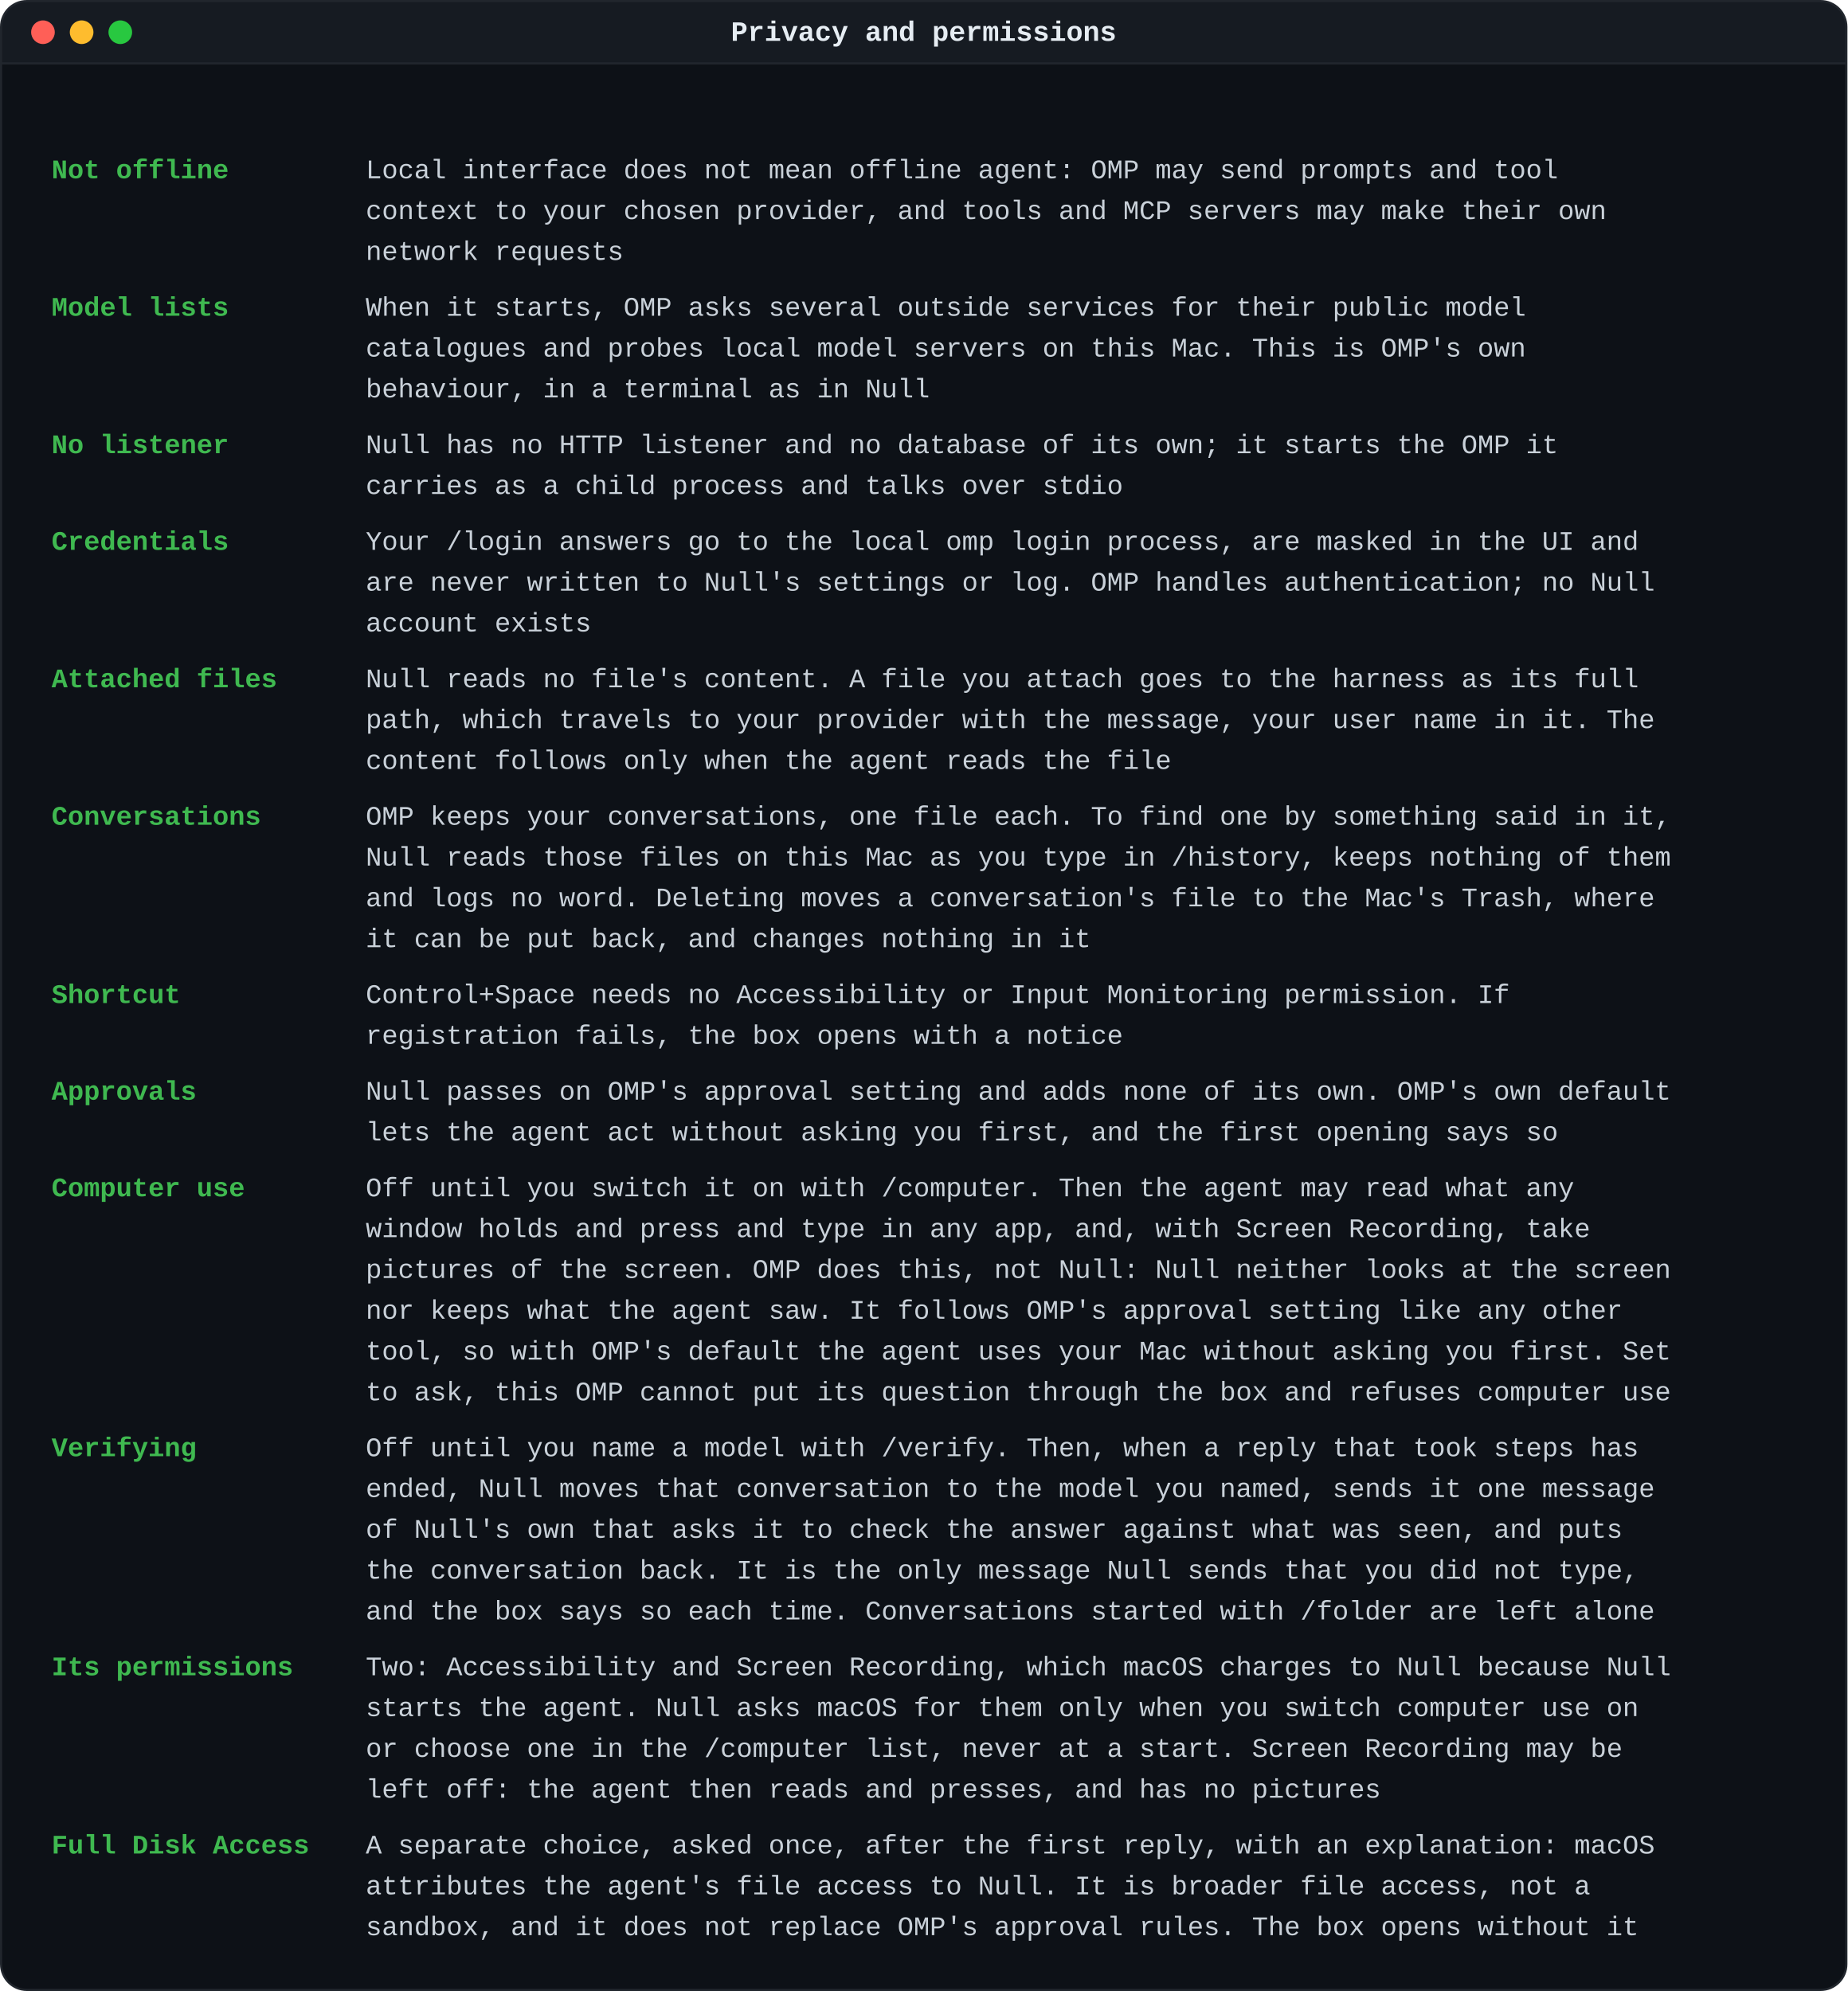
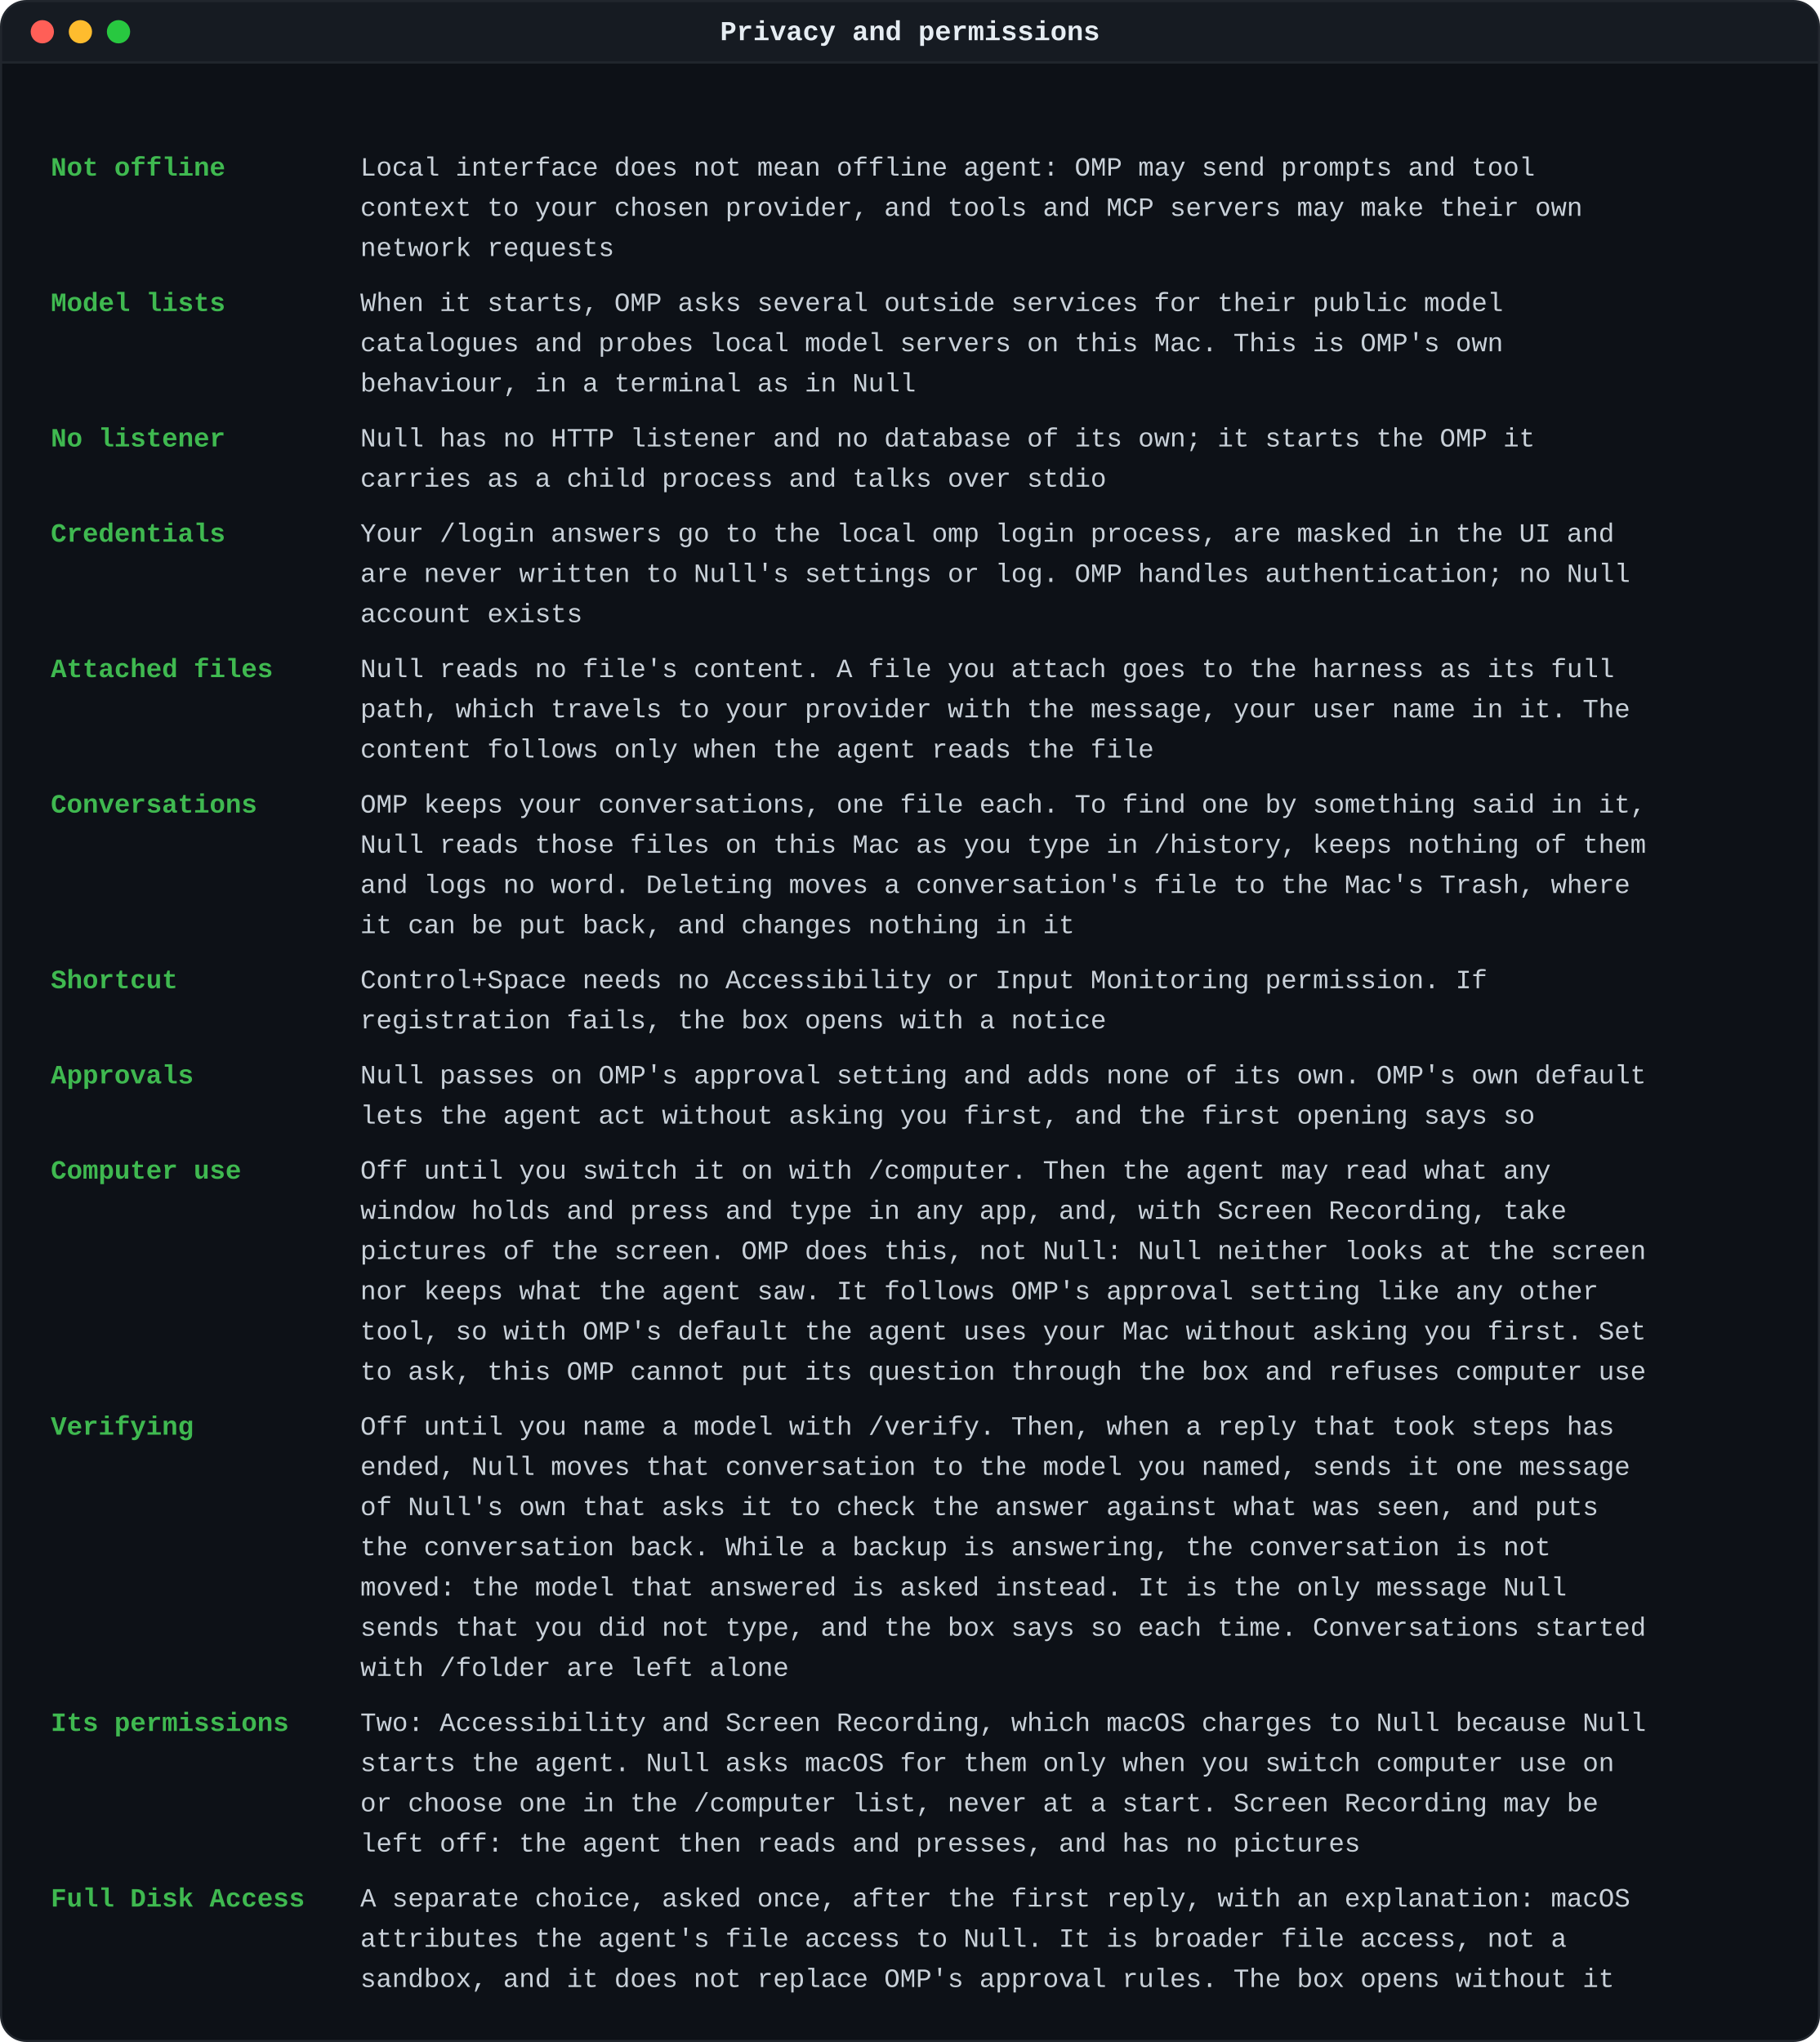
- <svg xmlns="http://www.w3.org/2000/svg" viewBox="0 0 860 927" width="860" height="927" fill="none" role="img" aria-label="Privacy and permissions. Not offline: Local interface does not mean offline agent: OMP may send prompts and tool context to your chosen provider, and tools and MCP servers may make their own network requests Model lists: When it starts, OMP asks several outside services for their public model catalogues and probes local model servers on this Mac. This is OMP's own behaviour, in a terminal as in Null No listener: Null has no HTTP listener and no database of its own; it starts the OMP it carries as a child process and talks over stdio Credentials: Your /login answers go to the local omp login process, are masked in the UI and are never written to Null's settings or log. OMP handles authentication; no Null account exists Attached files: Null reads no file's content. A file you attach goes to the harness as its full path, which travels to your provider with the message, your user name in it. The content follows only when the agent reads the file Conversations: OMP keeps your conversations, one file each. To find one by something said in it, Null reads those files on this Mac as you type in /history, keeps nothing of them and logs no word. Deleting moves a conversation's file to the Mac's Trash, where it can be put back, and changes nothing in it Shortcut: Control+Space needs no Accessibility or Input Monitoring permission. If registration fails, the box opens with a notice Approvals: Null passes on OMP's approval setting and adds none of its own. OMP's own default lets the agent act without asking you first, and the first opening says so Computer use: Off until you switch it on with /computer. Then the agent may read what any window holds and press and type in any app, and, with Screen Recording, take pictures of the screen. OMP does this, not Null: Null neither looks at the screen nor keeps what the agent saw. It follows OMP's approval setting like any other tool, so with OMP's default the agent uses your Mac without asking you first. Set to ask, this OMP cannot put its question through the box and refuses computer use Verifying: Off until you name a model with /verify. Then, when a reply that took steps has ended, Null moves that conversation to the model you named, sends it one message of Null's own that asks it to check the answer against what was seen, and puts the conversation back. It is the only message Null sends that you did not type, and the box says so each time. Conversations started with /folder are left alone Its permissions: Two: Accessibility and Screen Recording, which macOS charges to Null because Null starts the agent. Null asks macOS for them only when you switch computer use on or choose one in the /computer list, never at a start. Screen Recording may be left off: the agent then reads and presses, and has no pictures Full Disk Access: A separate choice, asked once, after the first reply, with an explanation: macOS attributes the agent's file access to Null. It is broader file access, not a sandbox, and it does not replace OMP's approval rules. The box opens without it">
+ <svg xmlns="http://www.w3.org/2000/svg" viewBox="0 0 860 965" width="860" height="965" fill="none" role="img" aria-label="Privacy and permissions. Not offline: Local interface does not mean offline agent: OMP may send prompts and tool context to your chosen provider, and tools and MCP servers may make their own network requests Model lists: When it starts, OMP asks several outside services for their public model catalogues and probes local model servers on this Mac. This is OMP's own behaviour, in a terminal as in Null No listener: Null has no HTTP listener and no database of its own; it starts the OMP it carries as a child process and talks over stdio Credentials: Your /login answers go to the local omp login process, are masked in the UI and are never written to Null's settings or log. OMP handles authentication; no Null account exists Attached files: Null reads no file's content. A file you attach goes to the harness as its full path, which travels to your provider with the message, your user name in it. The content follows only when the agent reads the file Conversations: OMP keeps your conversations, one file each. To find one by something said in it, Null reads those files on this Mac as you type in /history, keeps nothing of them and logs no word. Deleting moves a conversation's file to the Mac's Trash, where it can be put back, and changes nothing in it Shortcut: Control+Space needs no Accessibility or Input Monitoring permission. If registration fails, the box opens with a notice Approvals: Null passes on OMP's approval setting and adds none of its own. OMP's own default lets the agent act without asking you first, and the first opening says so Computer use: Off until you switch it on with /computer. Then the agent may read what any window holds and press and type in any app, and, with Screen Recording, take pictures of the screen. OMP does this, not Null: Null neither looks at the screen nor keeps what the agent saw. It follows OMP's approval setting like any other tool, so with OMP's default the agent uses your Mac without asking you first. Set to ask, this OMP cannot put its question through the box and refuses computer use Verifying: Off until you name a model with /verify. Then, when a reply that took steps has ended, Null moves that conversation to the model you named, sends it one message of Null's own that asks it to check the answer against what was seen, and puts the conversation back. While a backup is answering, the conversation is not moved: the model that answered is asked instead. It is the only message Null sends that you did not type, and the box says so each time. Conversations started with /folder are left alone Its permissions: Two: Accessibility and Screen Recording, which macOS charges to Null because Null starts the agent. Null asks macOS for them only when you switch computer use on or choose one in the /computer list, never at a start. Screen Recording may be left off: the agent then reads and presses, and has no pictures Full Disk Access: A separate choice, asked once, after the first reply, with an explanation: macOS attributes the agent's file access to Null. It is broader file access, not a sandbox, and it does not replace OMP's approval rules. The box opens without it">
  <style>
    text { font-family: ui-monospace,SFMono-Regular,'SF Mono',Menlo,Consolas,'Liberation Mono',monospace; }
    .rise { animation: rise .35s ease-out both; }
    .fade { animation: fade .4s ease-out both; }
    .blink { animation: blink 1.1s steps(1) infinite; }
    @keyframes rise { from { opacity: 0; transform: translateY(4px); } }
    @keyframes fade { from { opacity: 0; } }
    @keyframes blink { 50% { opacity: 0; } }
    @keyframes hold { 0%, 99.9% { opacity: 1; } 100% { opacity: 0; } }
    @media (prefers-reduced-motion: reduce) { * { animation: none !important; } }
  </style>
  <clipPath id="win">
-     <rect x="0.5" y="0.5" width="859" height="926" rx="12" />
+     <rect x="0.5" y="0.5" width="859" height="964" rx="12" />
  </clipPath>
  <g clip-path="url(#win)">
-     <rect width="860" height="927" fill="#0D1117" />
+     <rect width="860" height="965" fill="#0D1117" />
    <rect width="860" height="30" fill="#161B22" />
    <path d="M0 29.5H860" stroke="#21262D" />
    <circle cx="20" cy="15.0" r="5.5" fill="#FF5F57" />
    <circle cx="38" cy="15.0" r="5.5" fill="#FEBC2E" />
    <circle cx="56" cy="15.0" r="5.5" fill="#28C840" />
    <text x="430.0" y="19.0" font-size="13" font-weight="600" fill="#E6EDF3" text-anchor="middle">Privacy and permissions</text>
    <text x="24" y="83.0" font-size="12.5" font-weight="700" fill="#3FB950">Not offline</text>
    <text x="170.25" y="83.0" font-size="12.5" fill="#C9D1D9">Local interface does not mean offline agent: OMP may send prompts and tool</text>
    <text x="170.25" y="102.0" font-size="12.5" fill="#C9D1D9">context to your chosen provider, and tools and MCP servers may make their own</text>
    <text x="170.25" y="121.0" font-size="12.5" fill="#C9D1D9">network requests</text>
    <text x="24" y="147.0" font-size="12.5" font-weight="700" fill="#3FB950">Model lists</text>
    <text x="170.25" y="147.0" font-size="12.5" fill="#C9D1D9">When it starts, OMP asks several outside services for their public model</text>
    <text x="170.25" y="166.0" font-size="12.5" fill="#C9D1D9">catalogues and probes local model servers on this Mac. This is OMP's own</text>
    <text x="170.25" y="185.0" font-size="12.5" fill="#C9D1D9">behaviour, in a terminal as in Null</text>
    <text x="24" y="211.0" font-size="12.5" font-weight="700" fill="#3FB950">No listener</text>
    <text x="170.25" y="211.0" font-size="12.5" fill="#C9D1D9">Null has no HTTP listener and no database of its own; it starts the OMP it</text>
    <text x="170.25" y="230.0" font-size="12.5" fill="#C9D1D9">carries as a child process and talks over stdio</text>
    <text x="24" y="256.0" font-size="12.5" font-weight="700" fill="#3FB950">Credentials</text>
    <text x="170.25" y="256.0" font-size="12.5" fill="#C9D1D9">Your /login answers go to the local omp login process, are masked in the UI and</text>
    <text x="170.25" y="275.0" font-size="12.5" fill="#C9D1D9">are never written to Null's settings or log. OMP handles authentication; no Null</text>
    <text x="170.25" y="294.0" font-size="12.5" fill="#C9D1D9">account exists</text>
    <text x="24" y="320.0" font-size="12.5" font-weight="700" fill="#3FB950">Attached files</text>
    <text x="170.25" y="320.0" font-size="12.5" fill="#C9D1D9">Null reads no file's content. A file you attach goes to the harness as its full</text>
    <text x="170.25" y="339.0" font-size="12.5" fill="#C9D1D9">path, which travels to your provider with the message, your user name in it. The</text>
    <text x="170.25" y="358.0" font-size="12.5" fill="#C9D1D9">content follows only when the agent reads the file</text>
    <text x="24" y="384.0" font-size="12.5" font-weight="700" fill="#3FB950">Conversations</text>
    <text x="170.25" y="384.0" font-size="12.5" fill="#C9D1D9">OMP keeps your conversations, one file each. To find one by something said in it,</text>
    <text x="170.25" y="403.0" font-size="12.5" fill="#C9D1D9">Null reads those files on this Mac as you type in /history, keeps nothing of them</text>
    <text x="170.25" y="422.0" font-size="12.5" fill="#C9D1D9">and logs no word. Deleting moves a conversation's file to the Mac's Trash, where</text>
    <text x="170.25" y="441.0" font-size="12.5" fill="#C9D1D9">it can be put back, and changes nothing in it</text>
    <text x="24" y="467.0" font-size="12.5" font-weight="700" fill="#3FB950">Shortcut</text>
    <text x="170.25" y="467.0" font-size="12.5" fill="#C9D1D9">Control+Space needs no Accessibility or Input Monitoring permission. If</text>
    <text x="170.25" y="486.0" font-size="12.5" fill="#C9D1D9">registration fails, the box opens with a notice</text>
    <text x="24" y="512.0" font-size="12.5" font-weight="700" fill="#3FB950">Approvals</text>
    <text x="170.25" y="512.0" font-size="12.5" fill="#C9D1D9">Null passes on OMP's approval setting and adds none of its own. OMP's own default</text>
    <text x="170.25" y="531.0" font-size="12.5" fill="#C9D1D9">lets the agent act without asking you first, and the first opening says so</text>
    <text x="24" y="557.0" font-size="12.5" font-weight="700" fill="#3FB950">Computer use</text>
    <text x="170.25" y="557.0" font-size="12.5" fill="#C9D1D9">Off until you switch it on with /computer. Then the agent may read what any</text>
    <text x="170.25" y="576.0" font-size="12.5" fill="#C9D1D9">window holds and press and type in any app, and, with Screen Recording, take</text>
    <text x="170.25" y="595.0" font-size="12.5" fill="#C9D1D9">pictures of the screen. OMP does this, not Null: Null neither looks at the screen</text>
    <text x="170.25" y="614.0" font-size="12.5" fill="#C9D1D9">nor keeps what the agent saw. It follows OMP's approval setting like any other</text>
    <text x="170.25" y="633.0" font-size="12.5" fill="#C9D1D9">tool, so with OMP's default the agent uses your Mac without asking you first. Set</text>
    <text x="170.25" y="652.0" font-size="12.5" fill="#C9D1D9">to ask, this OMP cannot put its question through the box and refuses computer use</text>
    <text x="24" y="678.0" font-size="12.5" font-weight="700" fill="#3FB950">Verifying</text>
    <text x="170.25" y="678.0" font-size="12.5" fill="#C9D1D9">Off until you name a model with /verify. Then, when a reply that took steps has</text>
    <text x="170.25" y="697.0" font-size="12.5" fill="#C9D1D9">ended, Null moves that conversation to the model you named, sends it one message</text>
    <text x="170.25" y="716.0" font-size="12.5" fill="#C9D1D9">of Null's own that asks it to check the answer against what was seen, and puts</text>
-     <text x="170.25" y="735.0" font-size="12.5" fill="#C9D1D9">the conversation back. It is the only message Null sends that you did not type,</text>
-     <text x="170.25" y="754.0" font-size="12.5" fill="#C9D1D9">and the box says so each time. Conversations started with /folder are left alone</text>
-     <text x="24" y="780.0" font-size="12.5" font-weight="700" fill="#3FB950">Its permissions</text>
-     <text x="170.25" y="780.0" font-size="12.5" fill="#C9D1D9">Two: Accessibility and Screen Recording, which macOS charges to Null because Null</text>
-     <text x="170.25" y="799.0" font-size="12.5" fill="#C9D1D9">starts the agent. Null asks macOS for them only when you switch computer use on</text>
-     <text x="170.25" y="818.0" font-size="12.5" fill="#C9D1D9">or choose one in the /computer list, never at a start. Screen Recording may be</text>
-     <text x="170.25" y="837.0" font-size="12.5" fill="#C9D1D9">left off: the agent then reads and presses, and has no pictures</text>
-     <text x="24" y="863.0" font-size="12.5" font-weight="700" fill="#3FB950">Full Disk Access</text>
-     <text x="170.25" y="863.0" font-size="12.5" fill="#C9D1D9">A separate choice, asked once, after the first reply, with an explanation: macOS</text>
-     <text x="170.25" y="882.0" font-size="12.5" fill="#C9D1D9">attributes the agent's file access to Null. It is broader file access, not a</text>
-     <text x="170.25" y="901.0" font-size="12.5" fill="#C9D1D9">sandbox, and it does not replace OMP's approval rules. The box opens without it</text>
+     <text x="170.25" y="735.0" font-size="12.5" fill="#C9D1D9">the conversation back. While a backup is answering, the conversation is not</text>
+     <text x="170.25" y="754.0" font-size="12.5" fill="#C9D1D9">moved: the model that answered is asked instead. It is the only message Null</text>
+     <text x="170.25" y="773.0" font-size="12.5" fill="#C9D1D9">sends that you did not type, and the box says so each time. Conversations started</text>
+     <text x="170.25" y="792.0" font-size="12.5" fill="#C9D1D9">with /folder are left alone</text>
+     <text x="24" y="818.0" font-size="12.5" font-weight="700" fill="#3FB950">Its permissions</text>
+     <text x="170.25" y="818.0" font-size="12.5" fill="#C9D1D9">Two: Accessibility and Screen Recording, which macOS charges to Null because Null</text>
+     <text x="170.25" y="837.0" font-size="12.5" fill="#C9D1D9">starts the agent. Null asks macOS for them only when you switch computer use on</text>
+     <text x="170.25" y="856.0" font-size="12.5" fill="#C9D1D9">or choose one in the /computer list, never at a start. Screen Recording may be</text>
+     <text x="170.25" y="875.0" font-size="12.5" fill="#C9D1D9">left off: the agent then reads and presses, and has no pictures</text>
+     <text x="24" y="901.0" font-size="12.5" font-weight="700" fill="#3FB950">Full Disk Access</text>
+     <text x="170.25" y="901.0" font-size="12.5" fill="#C9D1D9">A separate choice, asked once, after the first reply, with an explanation: macOS</text>
+     <text x="170.25" y="920.0" font-size="12.5" fill="#C9D1D9">attributes the agent's file access to Null. It is broader file access, not a</text>
+     <text x="170.25" y="939.0" font-size="12.5" fill="#C9D1D9">sandbox, and it does not replace OMP's approval rules. The box opens without it</text>
  </g>
-   <rect x="0.5" y="0.5" width="859" height="926" rx="12" stroke="#21262D" />
+   <rect x="0.5" y="0.5" width="859" height="964" rx="12" stroke="#21262D" />
</svg>
